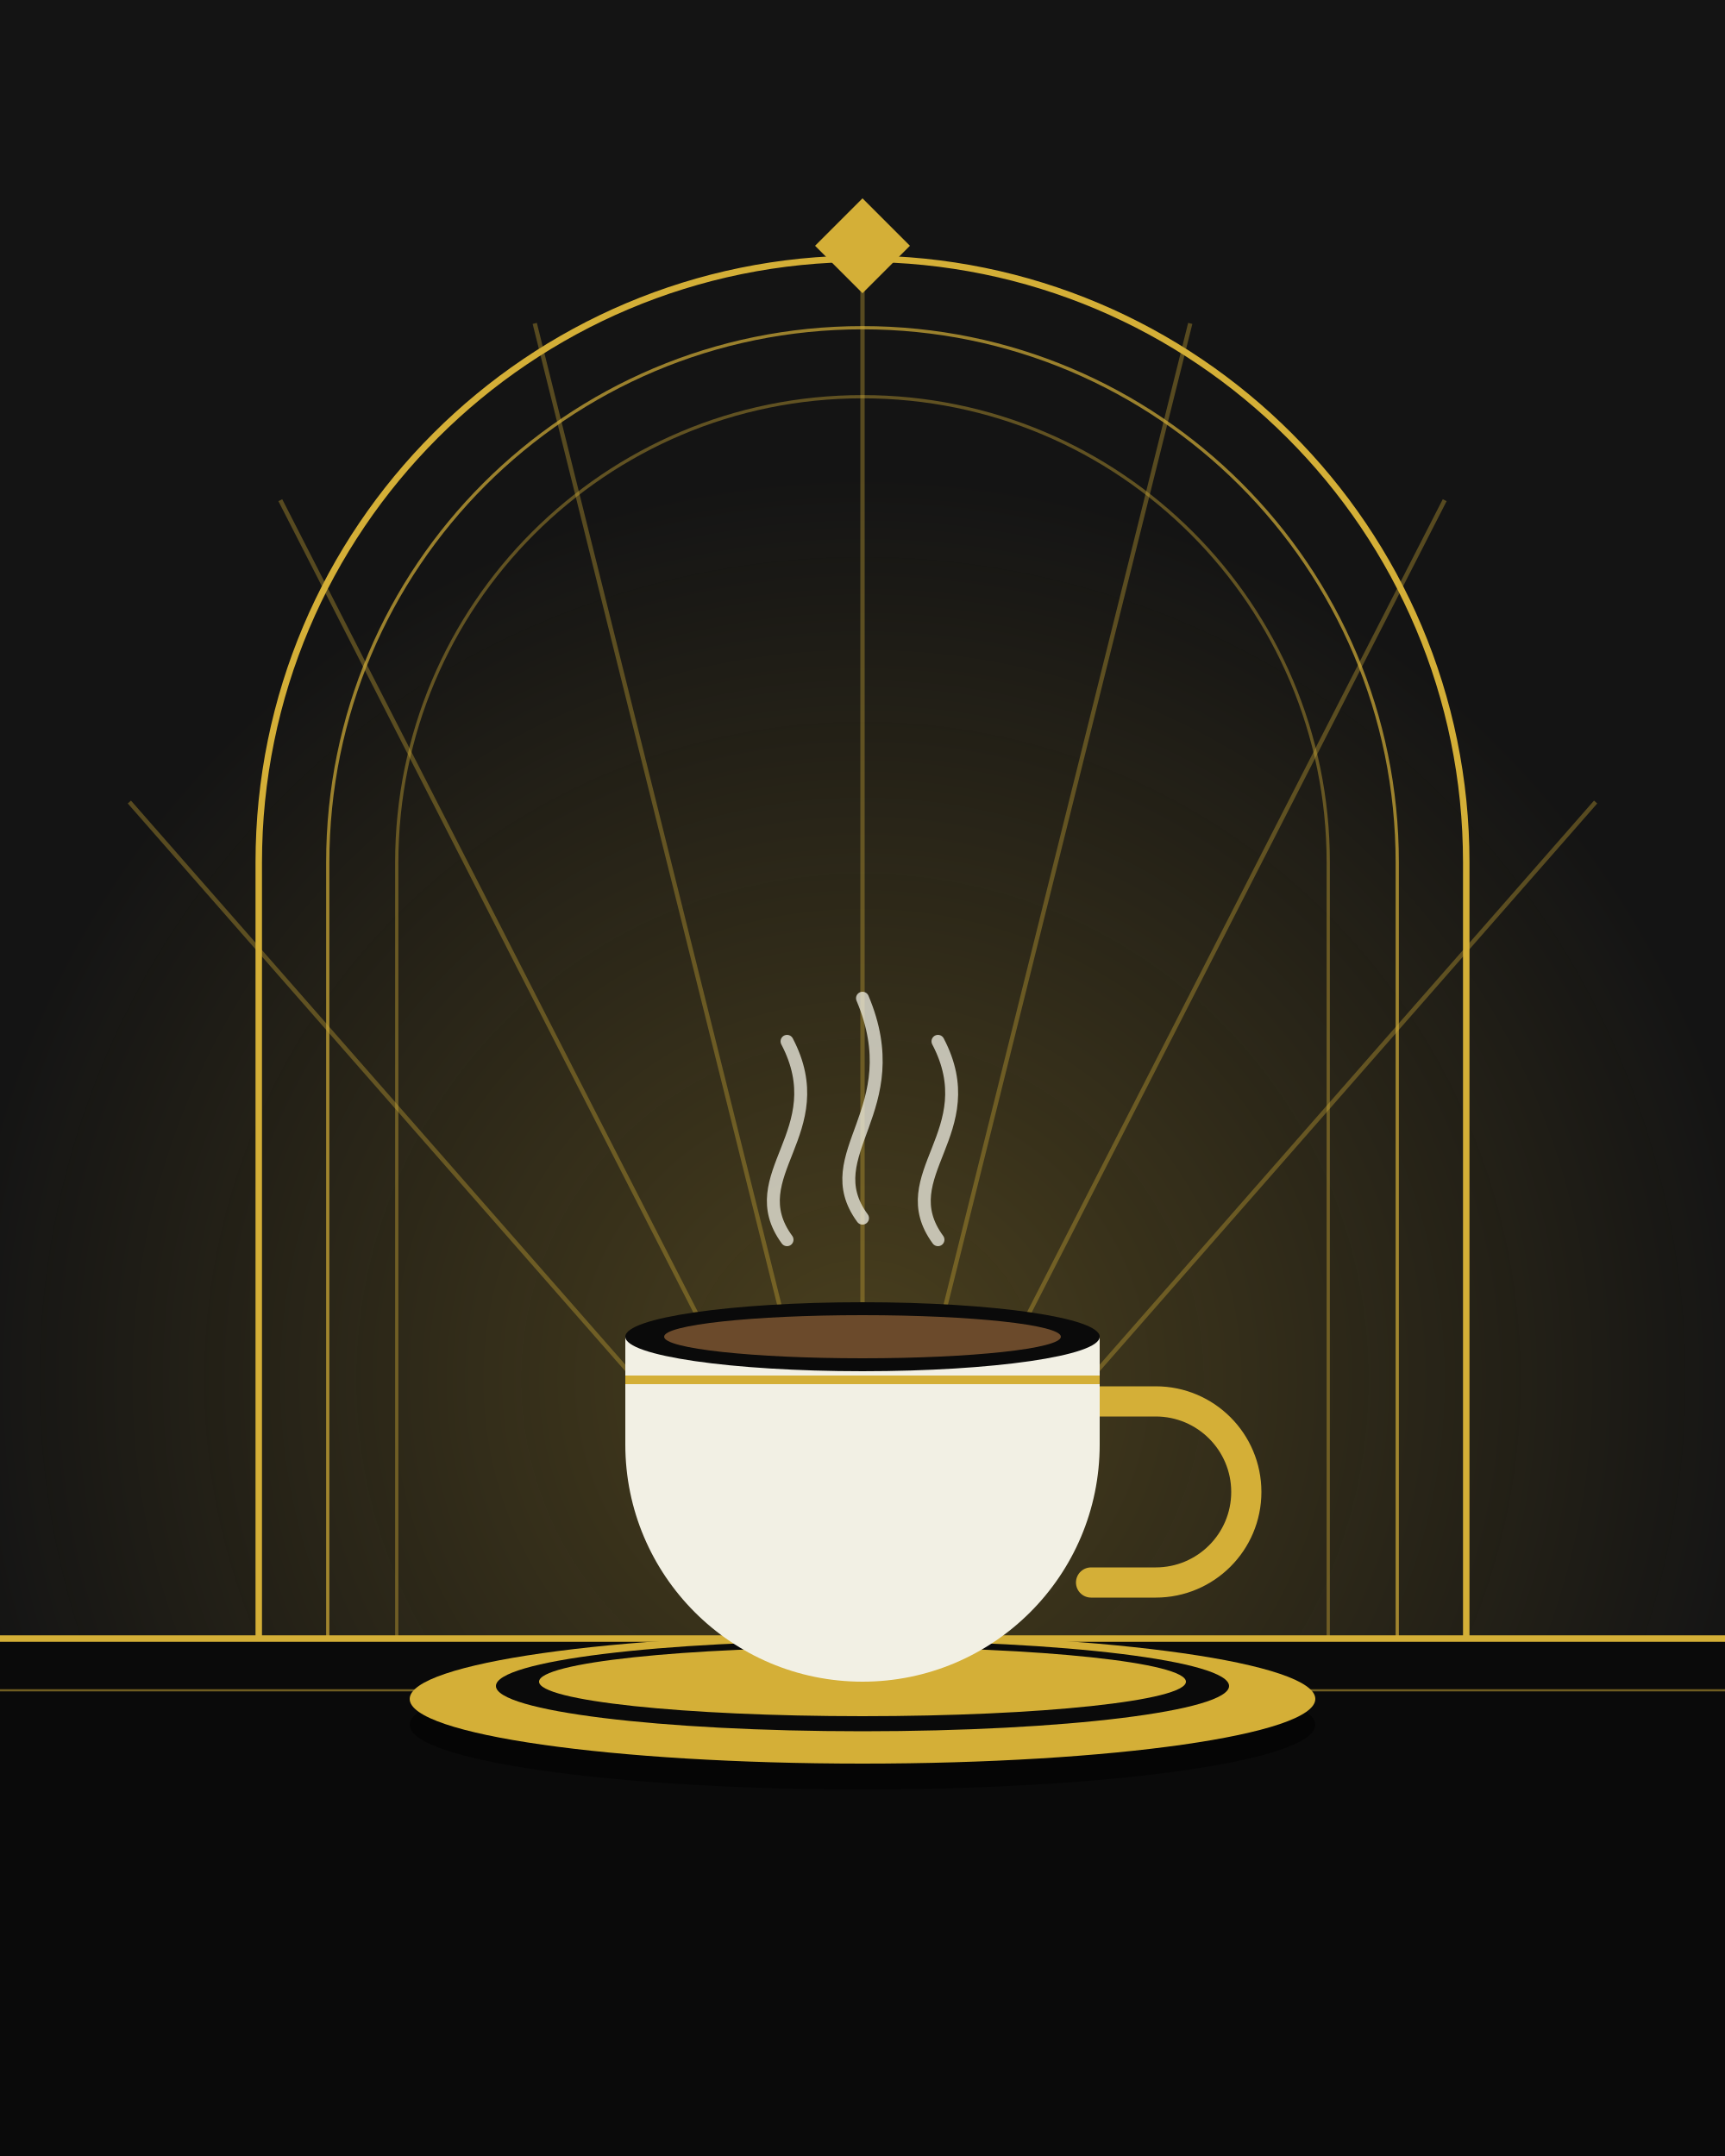
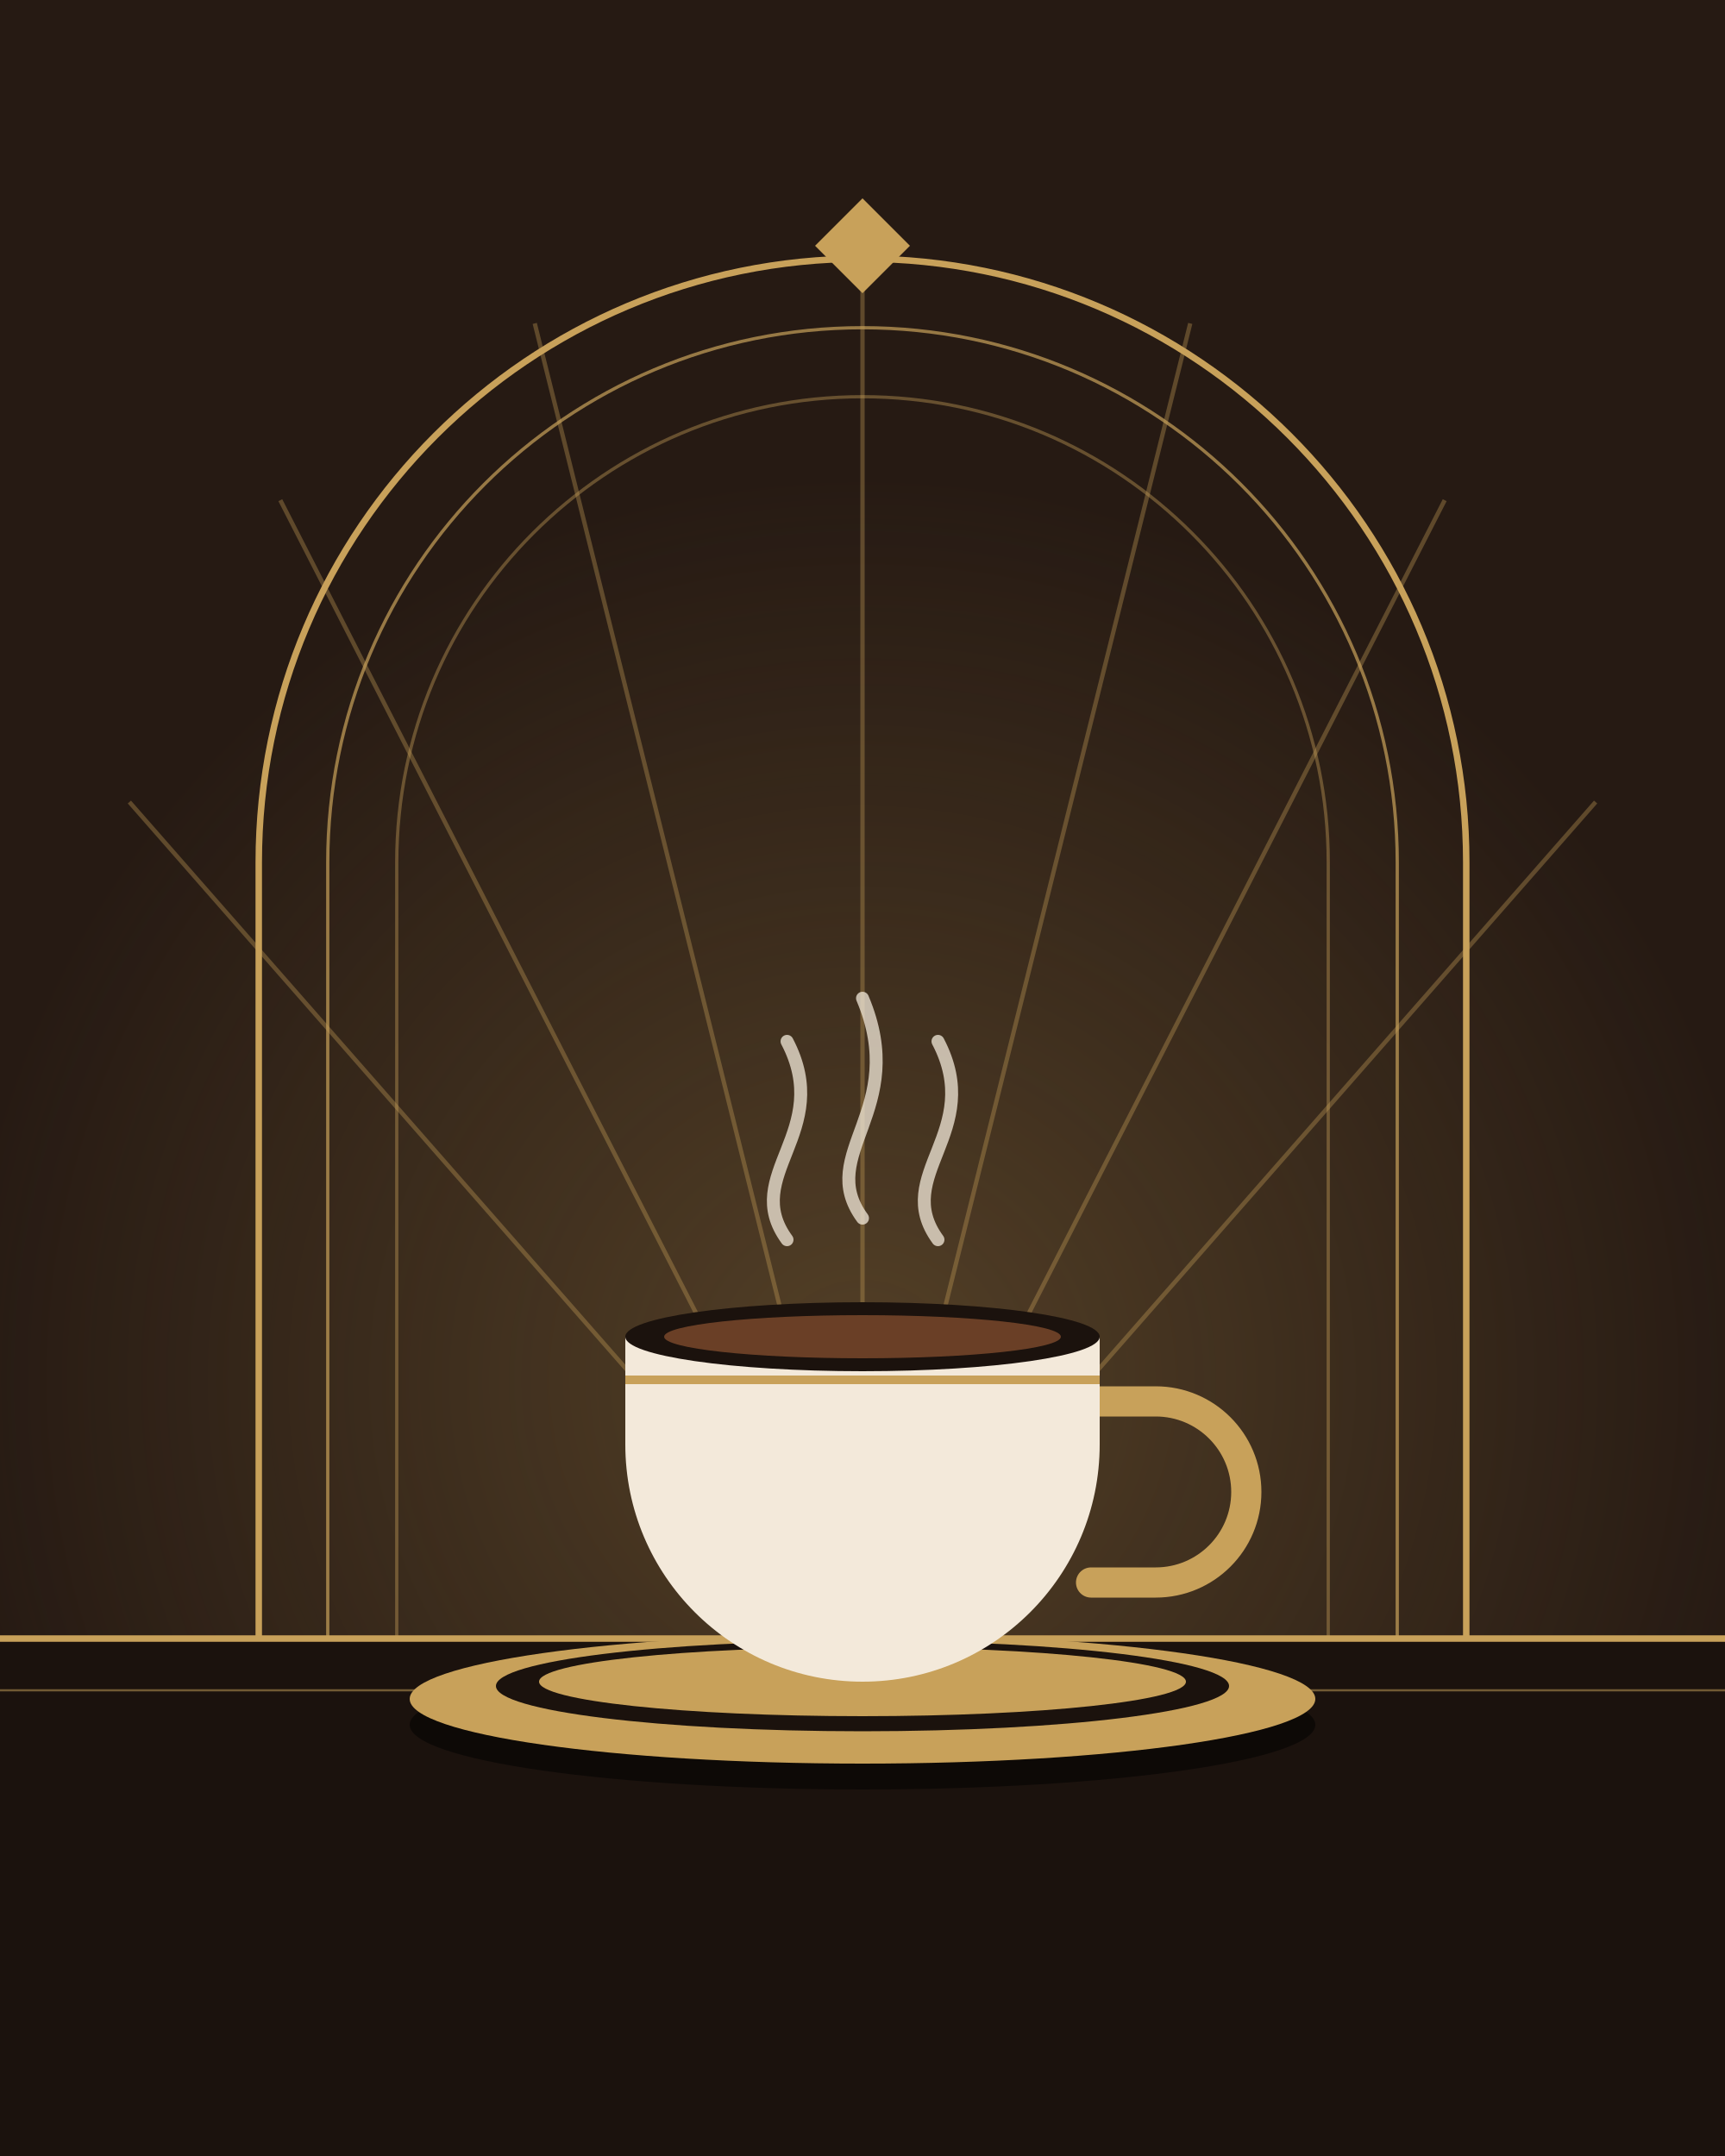
<svg xmlns="http://www.w3.org/2000/svg" viewBox="0 0 800 1000" width="800" height="1000">
  <defs>
    <radialGradient id="glow" cx="400" cy="640" r="420" gradientUnits="userSpaceOnUse">
-       <stop offset="0" stop-color="#d4af37" stop-opacity=".28" />
-       <stop offset="1" stop-color="#d4af37" stop-opacity="0" />
+       <stop offset="0" stop-color="#c8a15a" stop-opacity=".28" />
+       <stop offset="1" stop-color="#c8a15a" stop-opacity="0" />
    </radialGradient>
  </defs>
-   <rect width="800" height="1000" fill="#141414" />
+   <rect width="800" height="1000" fill="#261a13" />
  <rect width="800" height="1000" fill="url(#glow)" />
-   <g stroke="#d4af37" stroke-width="2" opacity=".35">
+   <g stroke="#c8a15a" stroke-width="2" opacity=".35">
    <path d="M400 760L400 120M400 760L248 150M400 760L552 150M400 760L130 232M400 760L670 232M400 760L60 372M400 760L740 372" />
  </g>
-   <g fill="none" stroke="#d4af37">
+   <g fill="none" stroke="#c8a15a">
    <path d="M120 760V400a280 280 0 0 1 560 0v360" stroke-width="3" />
    <path d="M152 760V400a248 248 0 0 1 496 0v360" stroke-width="1.5" opacity=".7" />
    <path d="M184 760V400a216 216 0 0 1 432 0v360" stroke-width="1.5" opacity=".4" />
  </g>
-   <path d="M400 92l22 22-22 22-22-22z" fill="#d4af37" />
-   <rect y="760" width="800" height="240" fill="#0a0a0a" />
-   <path d="M0 760H800" stroke="#d4af37" stroke-width="3" />
-   <path d="M0 784H800" stroke="#d4af37" stroke-width="1" opacity=".5" />
+   <path d="M400 92l22 22-22 22-22-22z" fill="#c8a15a" />
+   <rect y="760" width="800" height="240" fill="#1b120d" />
+   <path d="M0 760H800" stroke="#c8a15a" stroke-width="3" />
+   <path d="M0 784H800" stroke="#c8a15a" stroke-width="1" opacity=".5" />
  <ellipse cx="400" cy="800" rx="210" ry="30" fill="#000" opacity=".5" />
-   <ellipse cx="400" cy="788" rx="210" ry="30" fill="#d4af37" />
-   <ellipse cx="400" cy="782" rx="170" ry="21" fill="#0a0a0a" />
-   <ellipse cx="400" cy="780" rx="150" ry="16" fill="#d4af37" />
-   <path d="M508 650h28a42 42 0 0 1 0 84h-30" fill="none" stroke="#d4af37" stroke-width="14" stroke-linecap="round" />
-   <path d="M290 620h220v50a110 110 0 0 1-220 0z" fill="#f2f0e4" />
-   <path d="M290 640h220" stroke="#d4af37" stroke-width="4" />
-   <ellipse cx="400" cy="620" rx="110" ry="16" fill="#0a0a0a" />
-   <ellipse cx="400" cy="620" rx="92" ry="10" fill="#6b4a2b" />
-   <g fill="none" stroke="#f2f0e4" stroke-width="6" stroke-linecap="round" opacity=".75">
+   <ellipse cx="400" cy="788" rx="210" ry="30" fill="#c8a15a" />
+   <ellipse cx="400" cy="782" rx="170" ry="21" fill="#1b120d" />
+   <ellipse cx="400" cy="780" rx="150" ry="16" fill="#c8a15a" />
+   <path d="M508 650h28a42 42 0 0 1 0 84h-30" fill="none" stroke="#c8a15a" stroke-width="14" stroke-linecap="round" />
+   <path d="M290 620h220v50a110 110 0 0 1-220 0z" fill="#f3e9da" />
+   <path d="M290 640h220" stroke="#c8a15a" stroke-width="4" />
+   <ellipse cx="400" cy="620" rx="110" ry="16" fill="#1b120d" />
+   <ellipse cx="400" cy="620" rx="92" ry="10" fill="#6a3f26" />
+   <g fill="none" stroke="#f3e9da" stroke-width="6" stroke-linecap="round" opacity=".75">
    <path d="M365 575c-22-30 22-50 0-92" />
    <path d="M400 565c-22-30 22-50 0-102" />
    <path d="M435 575c-22-30 22-50 0-92" />
  </g>
</svg>
